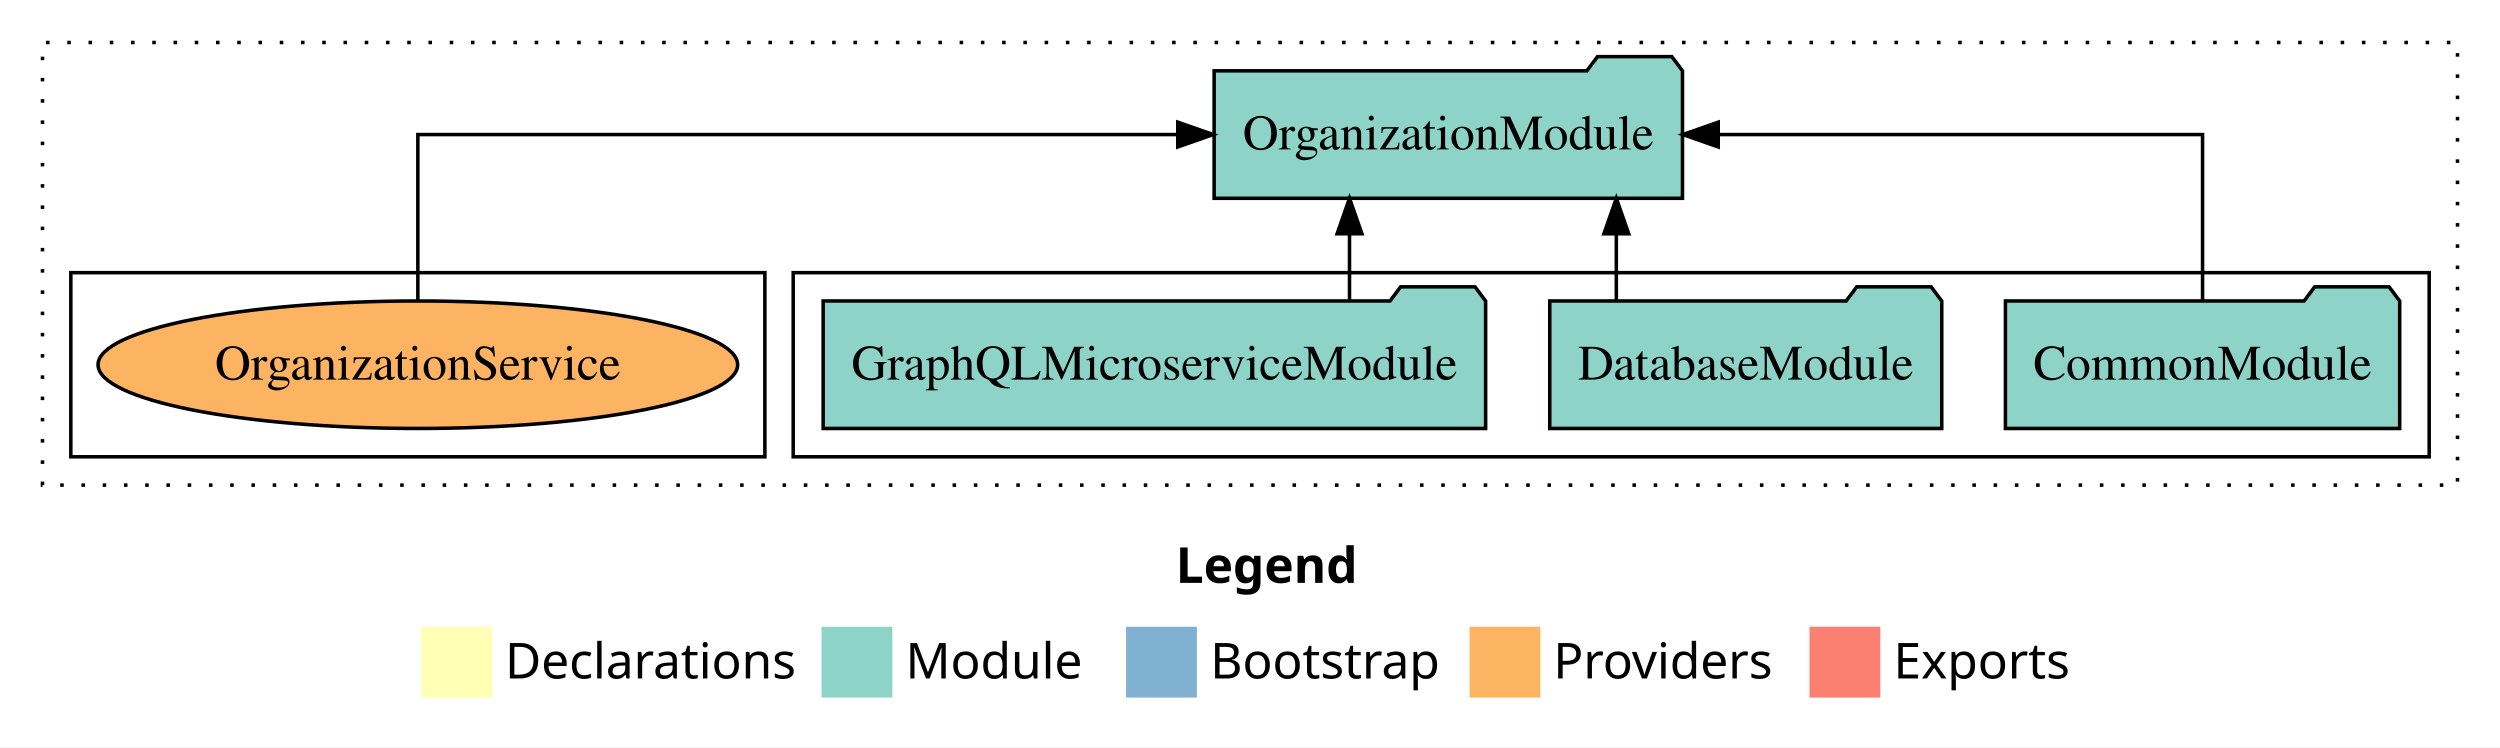
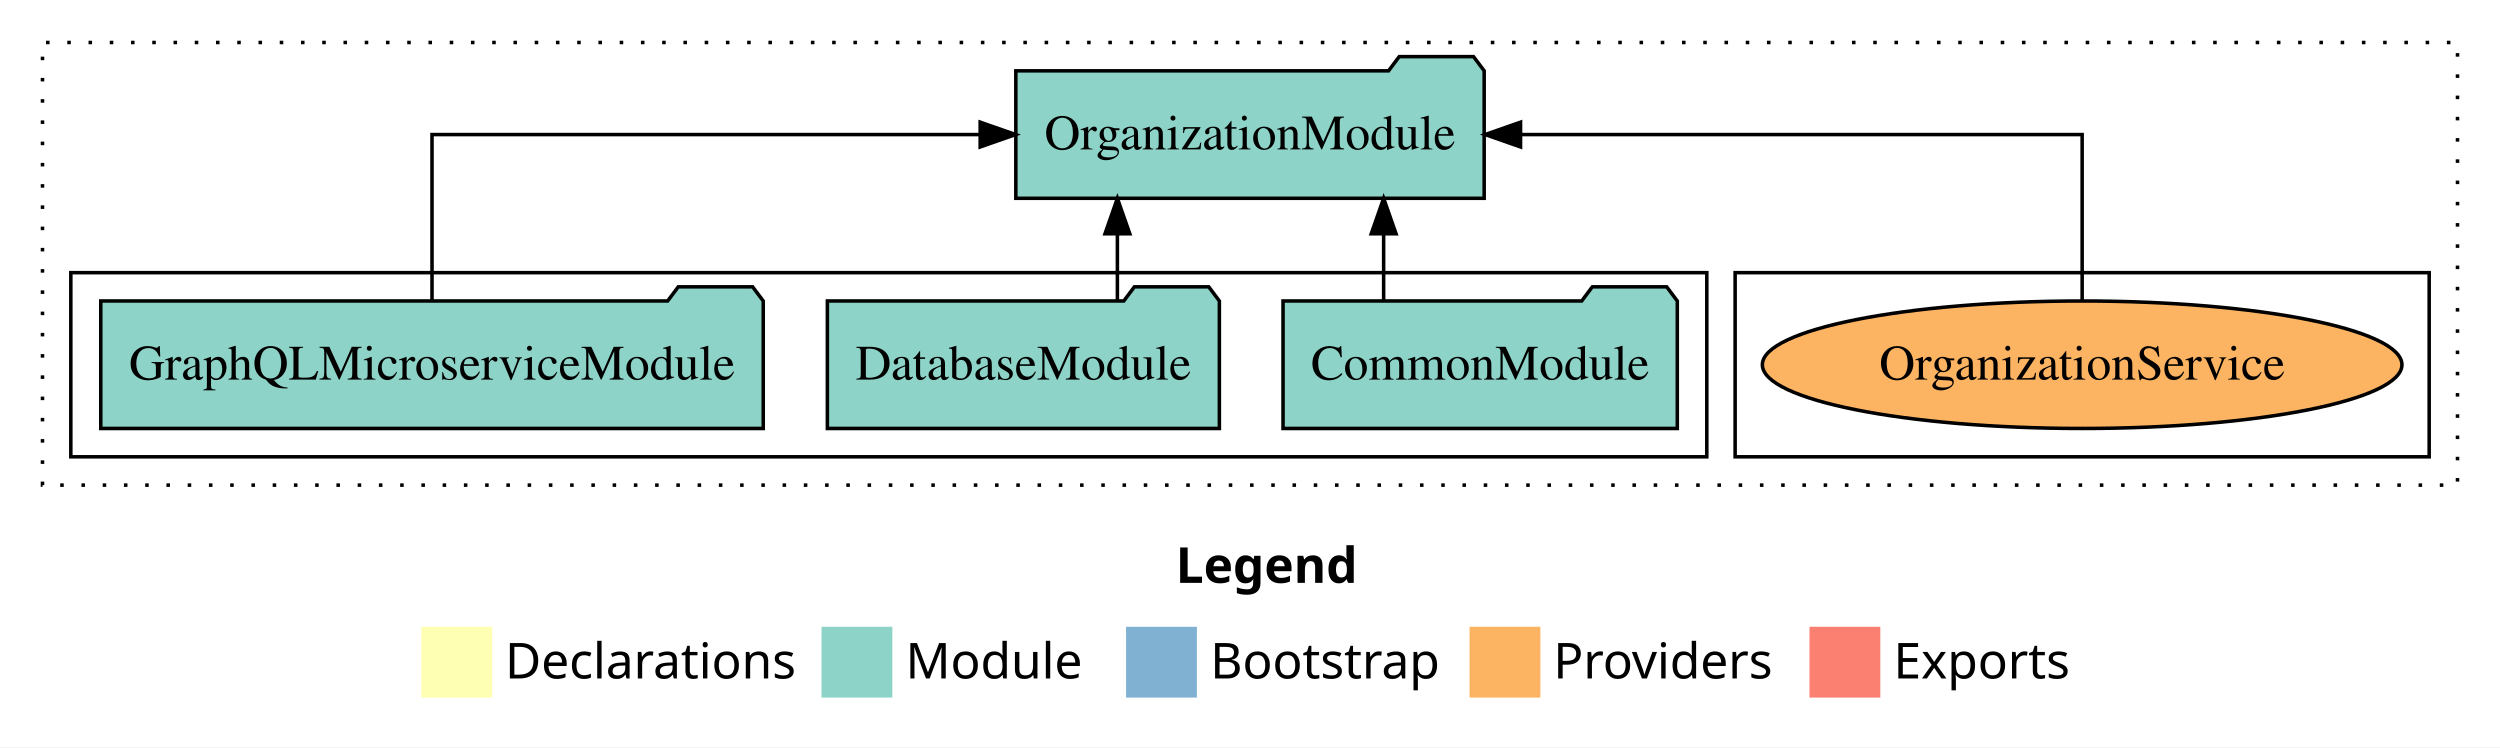
<svg xmlns="http://www.w3.org/2000/svg" width="706pt" height="211pt" viewBox="0.00 0.00 706.00 211.00">
  <g id="graph0" class="graph" transform="scale(1 1) rotate(0) translate(4 207)">
    <polygon fill="white" stroke="transparent" points="-4,4 -4,-207 702,-207 702,4 -4,4" />
    <text text-anchor="start" x="328.01" y="-42.4" font-family="Times-12" font-weight="bold" font-size="14.00">Legend</text>
    <polygon fill="#ffffb3" stroke="transparent" points="115,-10 115,-30 135,-30 135,-10 115,-10" />
    <text text-anchor="start" x="138.63" y="-15.4" font-family="Times-12" font-size="14.00">  Declarations</text>
    <polygon fill="#8dd3c7" stroke="transparent" points="228,-10 228,-30 248,-30 248,-10 228,-10" />
    <text text-anchor="start" x="251.73" y="-15.4" font-family="Times-12" font-size="14.00">  Module</text>
    <polygon fill="#80b1d3" stroke="transparent" points="314,-10 314,-30 334,-30 334,-10 314,-10" />
    <text text-anchor="start" x="337.78" y="-15.4" font-family="Times-12" font-size="14.00">  Bootstrap</text>
    <polygon fill="#fdb462" stroke="transparent" points="411,-10 411,-30 431,-30 431,-10 411,-10" />
    <text text-anchor="start" x="434.67" y="-15.4" font-family="Times-12" font-size="14.00">  Providers</text>
    <polygon fill="#fb8072" stroke="transparent" points="507,-10 507,-30 527,-30 527,-10 507,-10" />
    <text text-anchor="start" x="530.73" y="-15.4" font-family="Times-12" font-size="14.00">  Exports</text>
    <g id="clust1" class="cluster">
      <polygon fill="none" stroke="black" stroke-dasharray="1,5" points="8,-70 8,-195 690,-195 690,-70 8,-70" />
    </g>
+     <g id="clust6" class="cluster">
+       <polygon fill="none" stroke="black" points="486,-78 486,-130 682,-130 682,-78 486,-78" />
+     </g>
    <g id="clust3" class="cluster">
-       <polygon fill="none" stroke="black" points="220,-78 220,-130 682,-130 682,-78 220,-78" />
-     </g>
-     <g id="clust6" class="cluster">
-       <polygon fill="none" stroke="black" points="16,-78 16,-130 212,-130 212,-78 16,-78" />
+       <polygon fill="none" stroke="black" points="16,-78 16,-130 478,-130 478,-78 16,-78" />
    </g>
    <g id="node1" class="node">
-       <polygon fill="#8dd3c7" stroke="black" points="673.67,-122 670.67,-126 649.67,-126 646.67,-122 562.33,-122 562.33,-86 673.67,-86 673.67,-122" />
-       <text text-anchor="middle" x="618" y="-99.8" font-family="Times,serif" font-size="14.00">CommonModule</text>
+       <polygon fill="#8dd3c7" stroke="black" points="469.67,-122 466.67,-126 445.67,-126 442.67,-122 358.33,-122 358.33,-86 469.67,-86 469.67,-122" />
+       <text text-anchor="middle" x="414" y="-99.8" font-family="Times,serif" font-size="14.00">CommonModule</text>
    </g>
    <g id="node4" class="node">
-       <polygon fill="#8dd3c7" stroke="black" points="471.13,-187 468.13,-191 447.13,-191 444.13,-187 338.87,-187 338.87,-151 471.13,-151 471.13,-187" />
-       <text text-anchor="middle" x="405" y="-164.8" font-family="Times,serif" font-size="14.00">OrganizationModule</text>
+       <polygon fill="#8dd3c7" stroke="black" points="415.13,-187 412.13,-191 391.13,-191 388.13,-187 282.87,-187 282.87,-151 415.13,-151 415.13,-187" />
+       <text text-anchor="middle" x="349" y="-164.8" font-family="Times,serif" font-size="14.00">OrganizationModule</text>
    </g>
    <g id="edge1" class="edge">
-       <path fill="none" stroke="black" d="M618,-122.11C618,-141.34 618,-169 618,-169 618,-169 481.23,-169 481.23,-169" />
-       <polygon fill="black" stroke="black" points="481.23,-165.5 471.23,-169 481.23,-172.5 481.23,-165.5" />
+       <path fill="none" stroke="black" d="M386.74,-122.11C386.74,-122.11 386.74,-140.99 386.74,-140.99" />
+       <polygon fill="black" stroke="black" points="383.24,-140.99 386.74,-150.99 390.24,-140.99 383.24,-140.99" />
    </g>
    <g id="node2" class="node">
-       <polygon fill="#8dd3c7" stroke="black" points="544.35,-122 541.35,-126 520.35,-126 517.35,-122 433.65,-122 433.65,-86 544.35,-86 544.35,-122" />
-       <text text-anchor="middle" x="489" y="-99.8" font-family="Times,serif" font-size="14.00">DatabaseModule</text>
+       <polygon fill="#8dd3c7" stroke="black" points="340.35,-122 337.35,-126 316.35,-126 313.35,-122 229.65,-122 229.65,-86 340.35,-86 340.35,-122" />
+       <text text-anchor="middle" x="285" y="-99.8" font-family="Times,serif" font-size="14.00">DatabaseModule</text>
    </g>
    <g id="edge2" class="edge">
-       <path fill="none" stroke="black" d="M452.45,-122.11C452.45,-122.11 452.45,-140.99 452.45,-140.99" />
-       <polygon fill="black" stroke="black" points="448.95,-140.99 452.45,-150.99 455.95,-140.99 448.95,-140.99" />
+       <path fill="none" stroke="black" d="M311.55,-122.11C311.55,-122.11 311.55,-140.99 311.55,-140.99" />
+       <polygon fill="black" stroke="black" points="308.05,-140.99 311.55,-150.99 315.05,-140.99 308.05,-140.99" />
    </g>
    <g id="node3" class="node">
-       <polygon fill="#8dd3c7" stroke="black" points="415.54,-122 412.54,-126 391.54,-126 388.54,-122 228.46,-122 228.46,-86 415.54,-86 415.54,-122" />
-       <text text-anchor="middle" x="322" y="-99.8" font-family="Times,serif" font-size="14.00">GraphQLMicroserviceModule</text>
+       <polygon fill="#8dd3c7" stroke="black" points="211.54,-122 208.54,-126 187.54,-126 184.54,-122 24.46,-122 24.46,-86 211.54,-86 211.54,-122" />
+       <text text-anchor="middle" x="118" y="-99.8" font-family="Times,serif" font-size="14.00">GraphQLMicroserviceModule</text>
    </g>
    <g id="edge3" class="edge">
-       <path fill="none" stroke="black" d="M377.1,-122.11C377.1,-122.11 377.1,-140.99 377.1,-140.99" />
-       <polygon fill="black" stroke="black" points="373.6,-140.99 377.1,-150.99 380.6,-140.99 373.6,-140.99" />
+       <path fill="none" stroke="black" d="M118,-122.11C118,-141.34 118,-169 118,-169 118,-169 272.8,-169 272.8,-169" />
+       <polygon fill="black" stroke="black" points="272.8,-172.5 282.8,-169 272.8,-165.5 272.8,-172.5" />
    </g>
    <g id="node5" class="node">
-       <ellipse fill="#fdb462" stroke="black" cx="114" cy="-104" rx="90.31" ry="18" />
-       <text text-anchor="middle" x="114" y="-99.8" font-family="Times,serif" font-size="14.00">OrganizationService</text>
+       <ellipse fill="#fdb462" stroke="black" cx="584" cy="-104" rx="90.31" ry="18" />
+       <text text-anchor="middle" x="584" y="-99.8" font-family="Times,serif" font-size="14.00">OrganizationService</text>
    </g>
    <g id="edge4" class="edge">
-       <path fill="none" stroke="black" d="M114,-122.11C114,-141.34 114,-169 114,-169 114,-169 328.6,-169 328.6,-169" />
-       <polygon fill="black" stroke="black" points="328.6,-172.5 338.6,-169 328.6,-165.5 328.6,-172.5" />
+       <path fill="none" stroke="black" d="M584,-122.11C584,-141.34 584,-169 584,-169 584,-169 425.4,-169 425.4,-169" />
+       <polygon fill="black" stroke="black" points="425.4,-165.5 415.4,-169 425.4,-172.5 425.4,-165.5" />
    </g>
  </g>
</svg>
